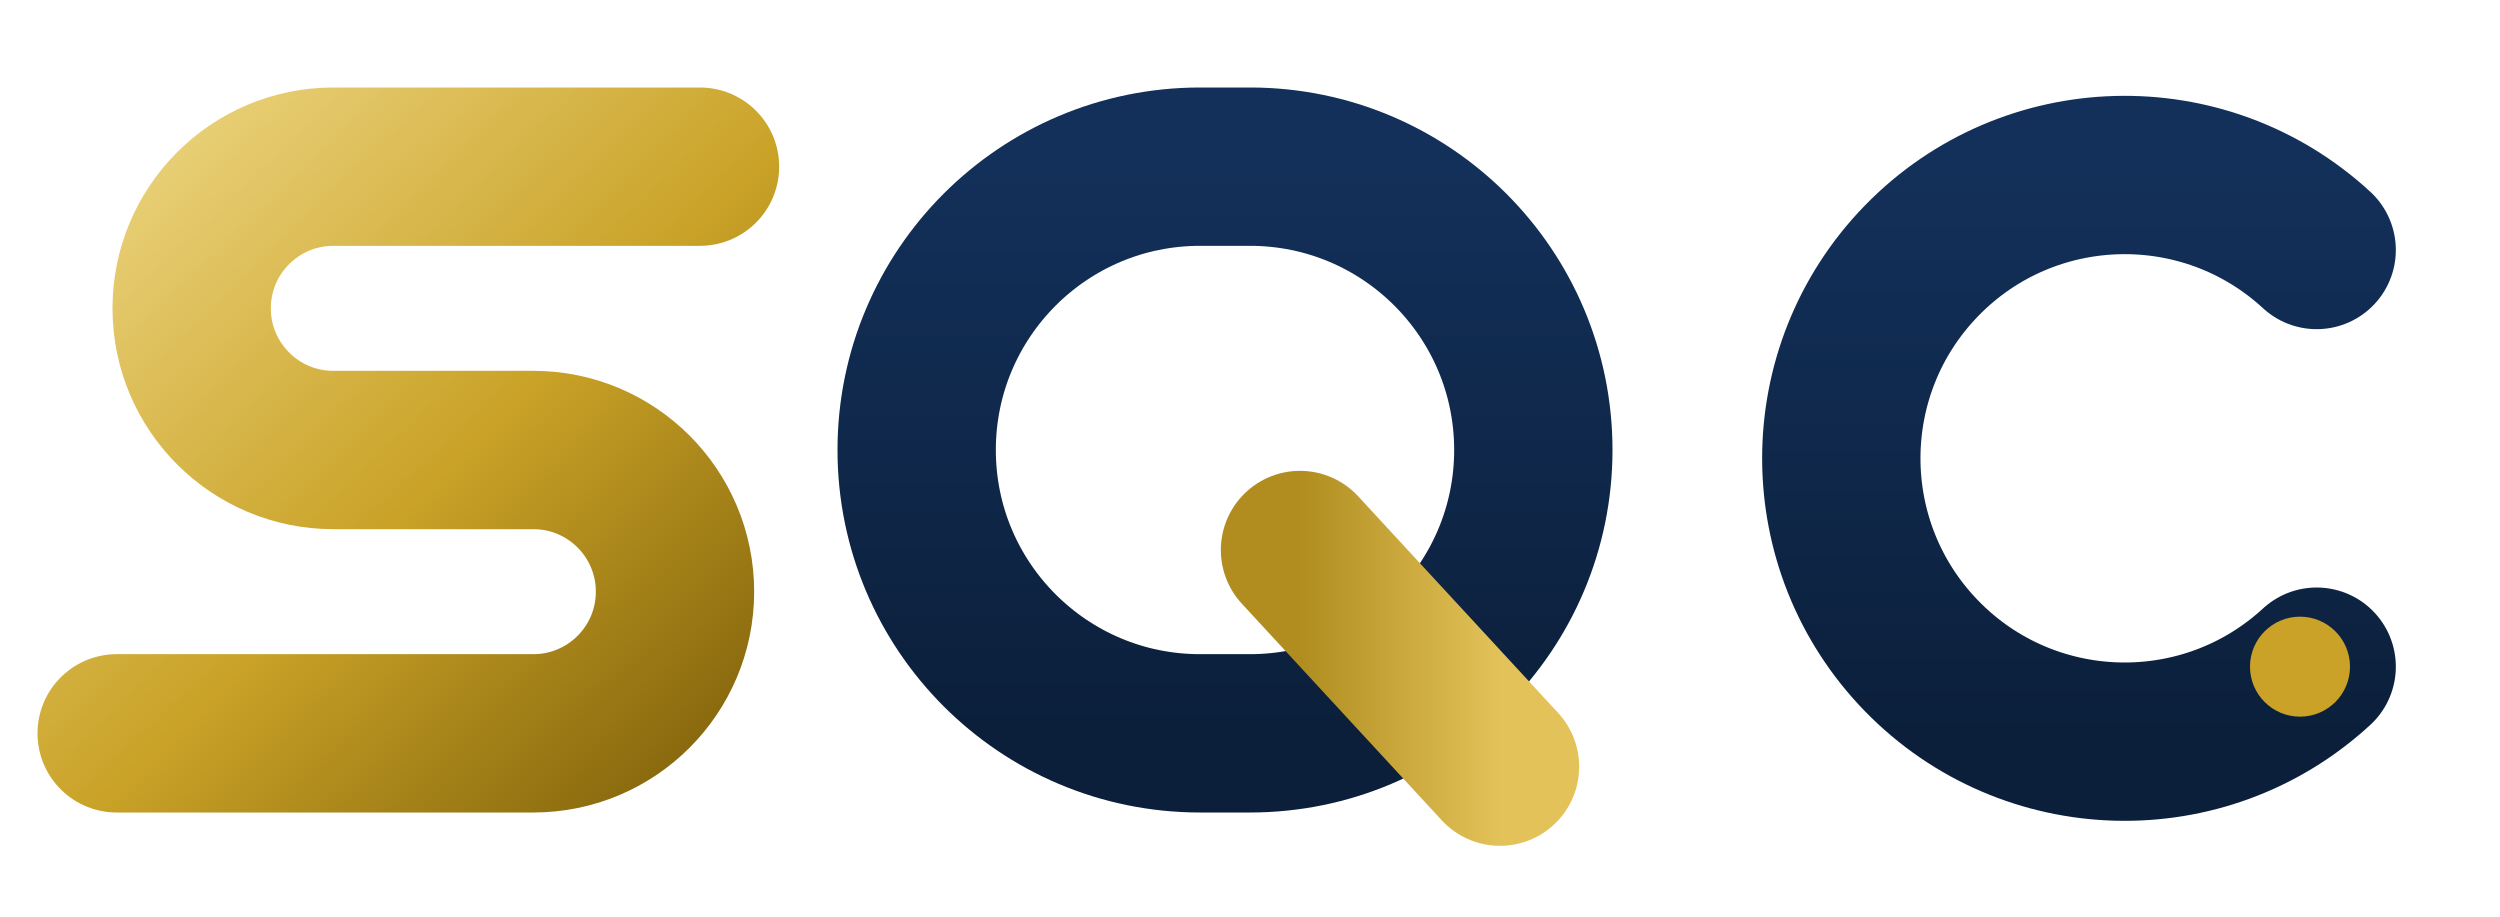
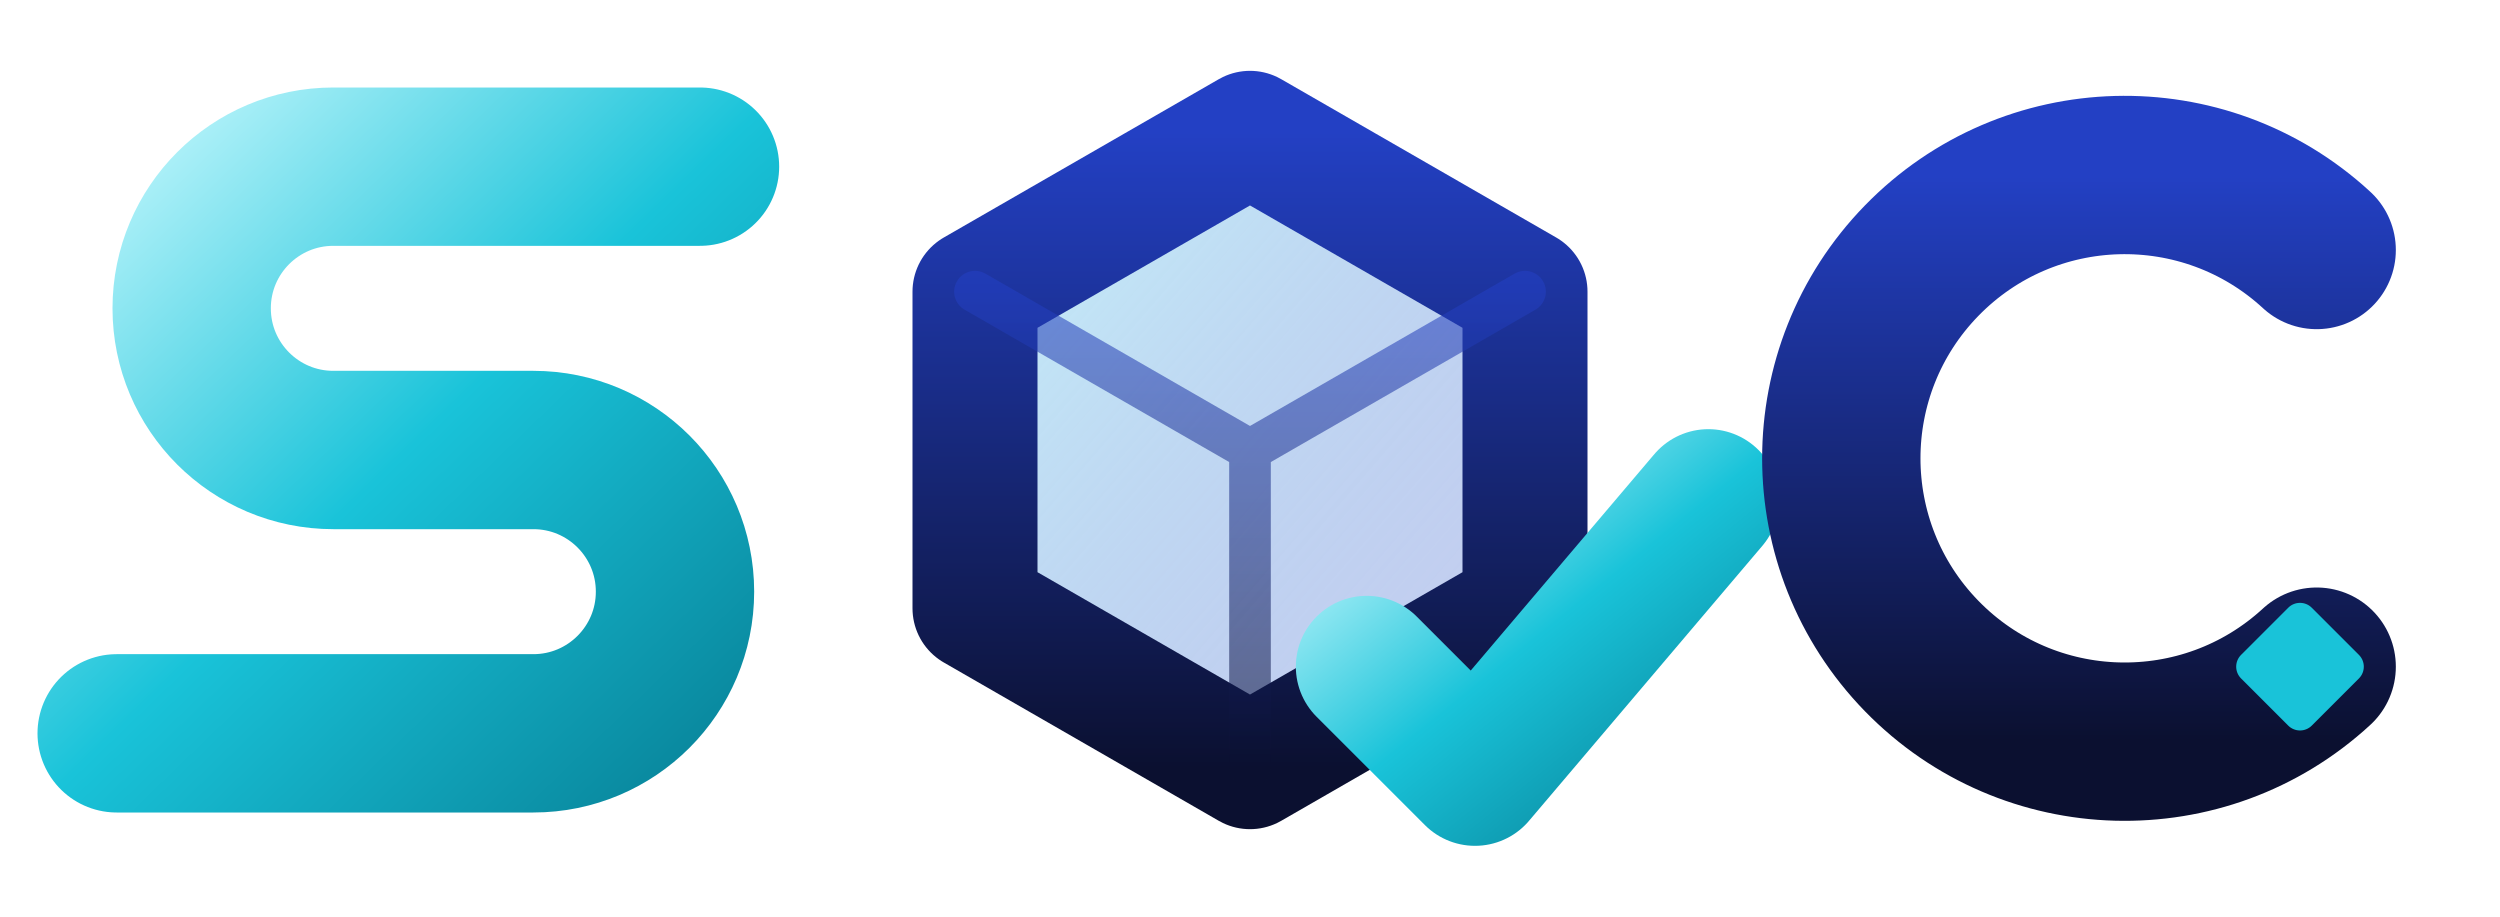
<svg xmlns="http://www.w3.org/2000/svg" viewBox="0 0 300 110" role="img" aria-label="SQC">
  <defs>
-     <linearGradient id="s" x1="0" y1="0" x2="1" y2="1">
-       <stop offset="0" stop-color="#ead17a" />
-       <stop offset=".55" stop-color="#c9a227" />
-       <stop offset="1" stop-color="#8a6a0e" />
+     <linearGradient id="di" x1="0" y1="0" x2="1" y2="1">
+       <stop offset="0" stop-color="#b6f3fa" />
+       <stop offset=".5" stop-color="#19c3d9" />
+       <stop offset="1" stop-color="#0a8aa0" />
    </linearGradient>
-     <linearGradient id="w" x1="0" y1="0" x2="0" y2="1">
-       <stop offset="0" stop-color="#13305a" />
-       <stop offset="1" stop-color="#0b1f3a" />
+     <linearGradient id="df" x1="0" y1="0" x2="1" y2="1">
+       <stop offset="0" stop-color="#9beef7" stop-opacity=".55" />
+       <stop offset="1" stop-color="#2340c4" stop-opacity=".25" />
    </linearGradient>
-     <linearGradient id="a" x1="0" y1="0" x2="1" y2="0">
-       <stop offset="0" stop-color="#b08d1e" />
-       <stop offset="1" stop-color="#e3c25a" />
+     <linearGradient id="dw" x1="0" y1="0" x2="0" y2="1">
+       <stop offset="0" stop-color="#2340c4" />
+       <stop offset="1" stop-color="#0b1030" />
    </linearGradient>
  </defs>
-   <g fill="none" stroke-linecap="round" stroke-linejoin="round" stroke-width="19">
-     <path stroke="url(#s)" d="M84 20H40a17 17 0 0 0 0 34h24a17 17 0 0 1 0 34H14" />
-     <path stroke="url(#w)" d="M150 20a34 34 0 1 0 0 68h6a34 34 0 0 0 0-68z" transform="translate(-6 0)" />
-     <path stroke="url(#a)" d="M156 66l24 26" />
-     <path stroke="url(#w)" d="M284 30a34 34 0 1 0 0 50" transform="translate(-6 0)" />
+   <g fill="none" stroke-linecap="round" stroke-linejoin="round">
+     <path stroke="url(#di)" stroke-width="19" d="M84 20H40a17 17 0 0 0 0 34h24a17 17 0 0 1 0 34H14" />
+     <polygon points="150,16 183,35 183,73 150,92 117,73 117,35" fill="url(#df)" stroke="none" />
+     <polygon points="150,16 183,35 183,73 150,92 117,73 117,35" stroke="url(#dw)" stroke-width="15" />
+     <path stroke="url(#dw)" stroke-opacity=".55" stroke-width="5" d="M117 35 150 54 183 35M150 54v38" />
+     <path stroke="url(#di)" stroke-width="17" d="M164 80l13 13 28-33" />
+     <path stroke="url(#dw)" stroke-width="19" d="M278 30a34 34 0 1 0 0 50" />
  </g>
-   <circle cx="276" cy="80" r="6" fill="#c9a227" />
+   <rect x="270" y="74" width="12" height="12" rx="2" transform="rotate(45 276 80)" fill="#19c3d9" />
</svg>
